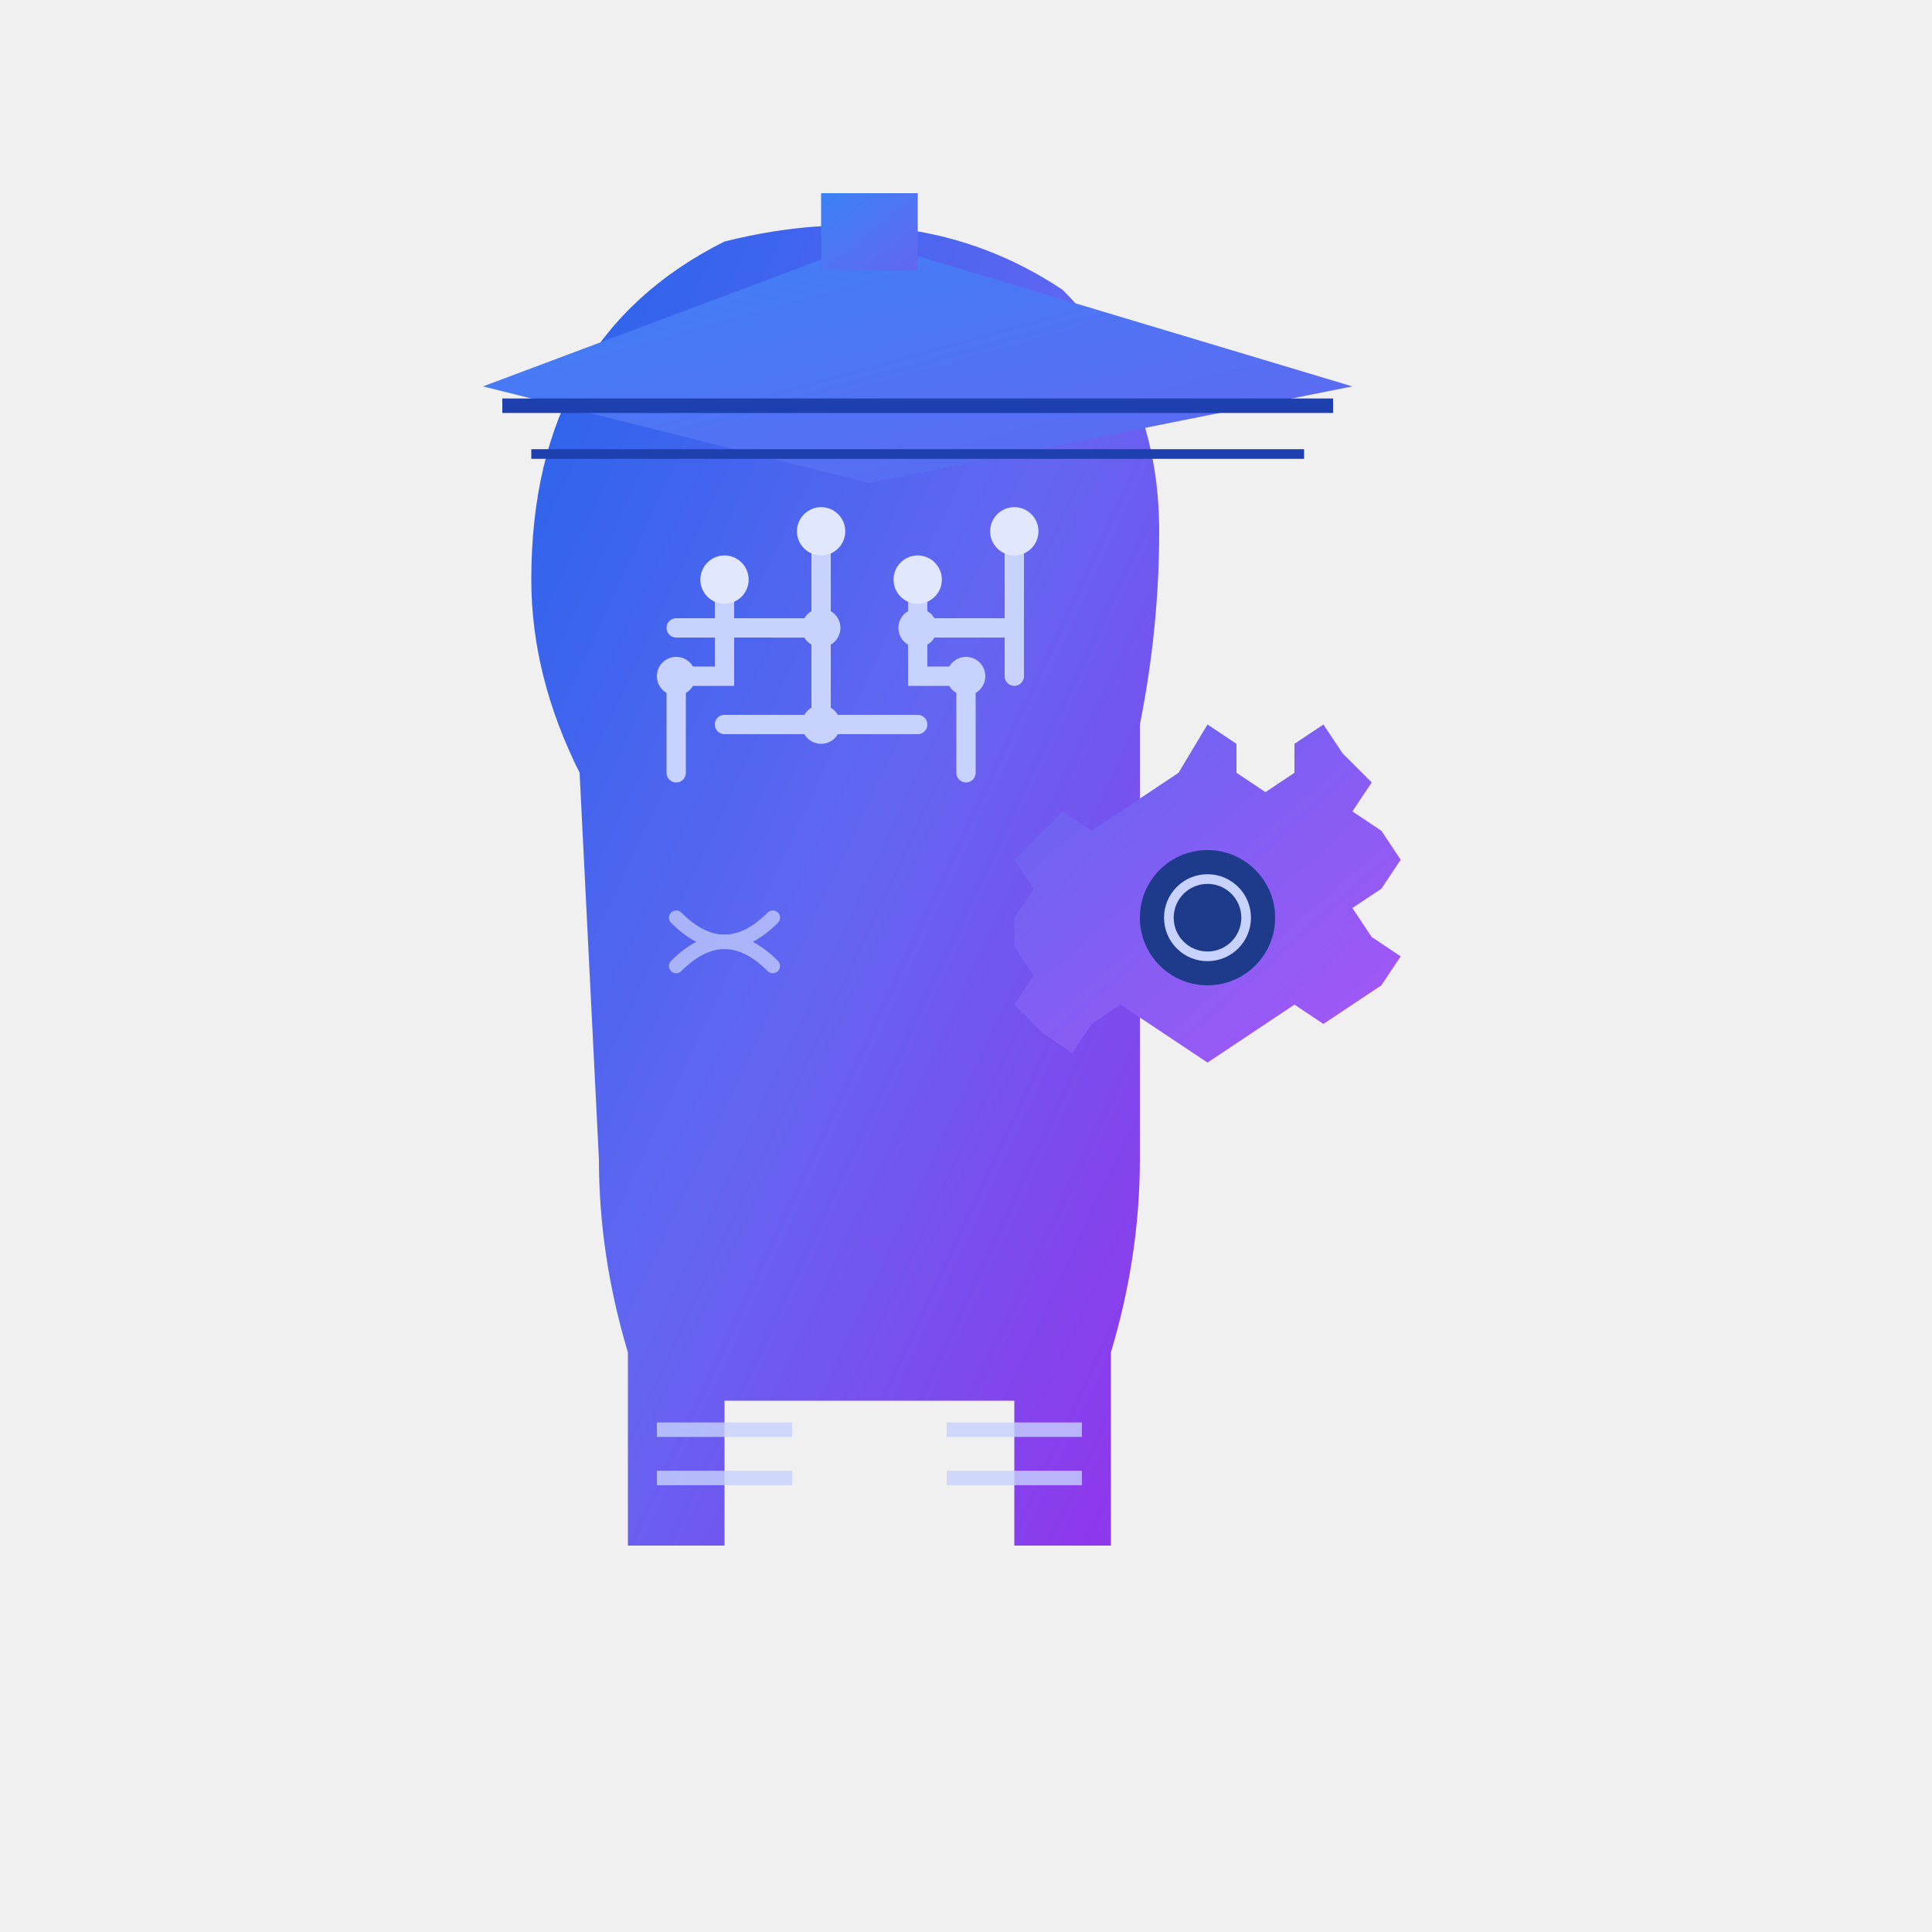
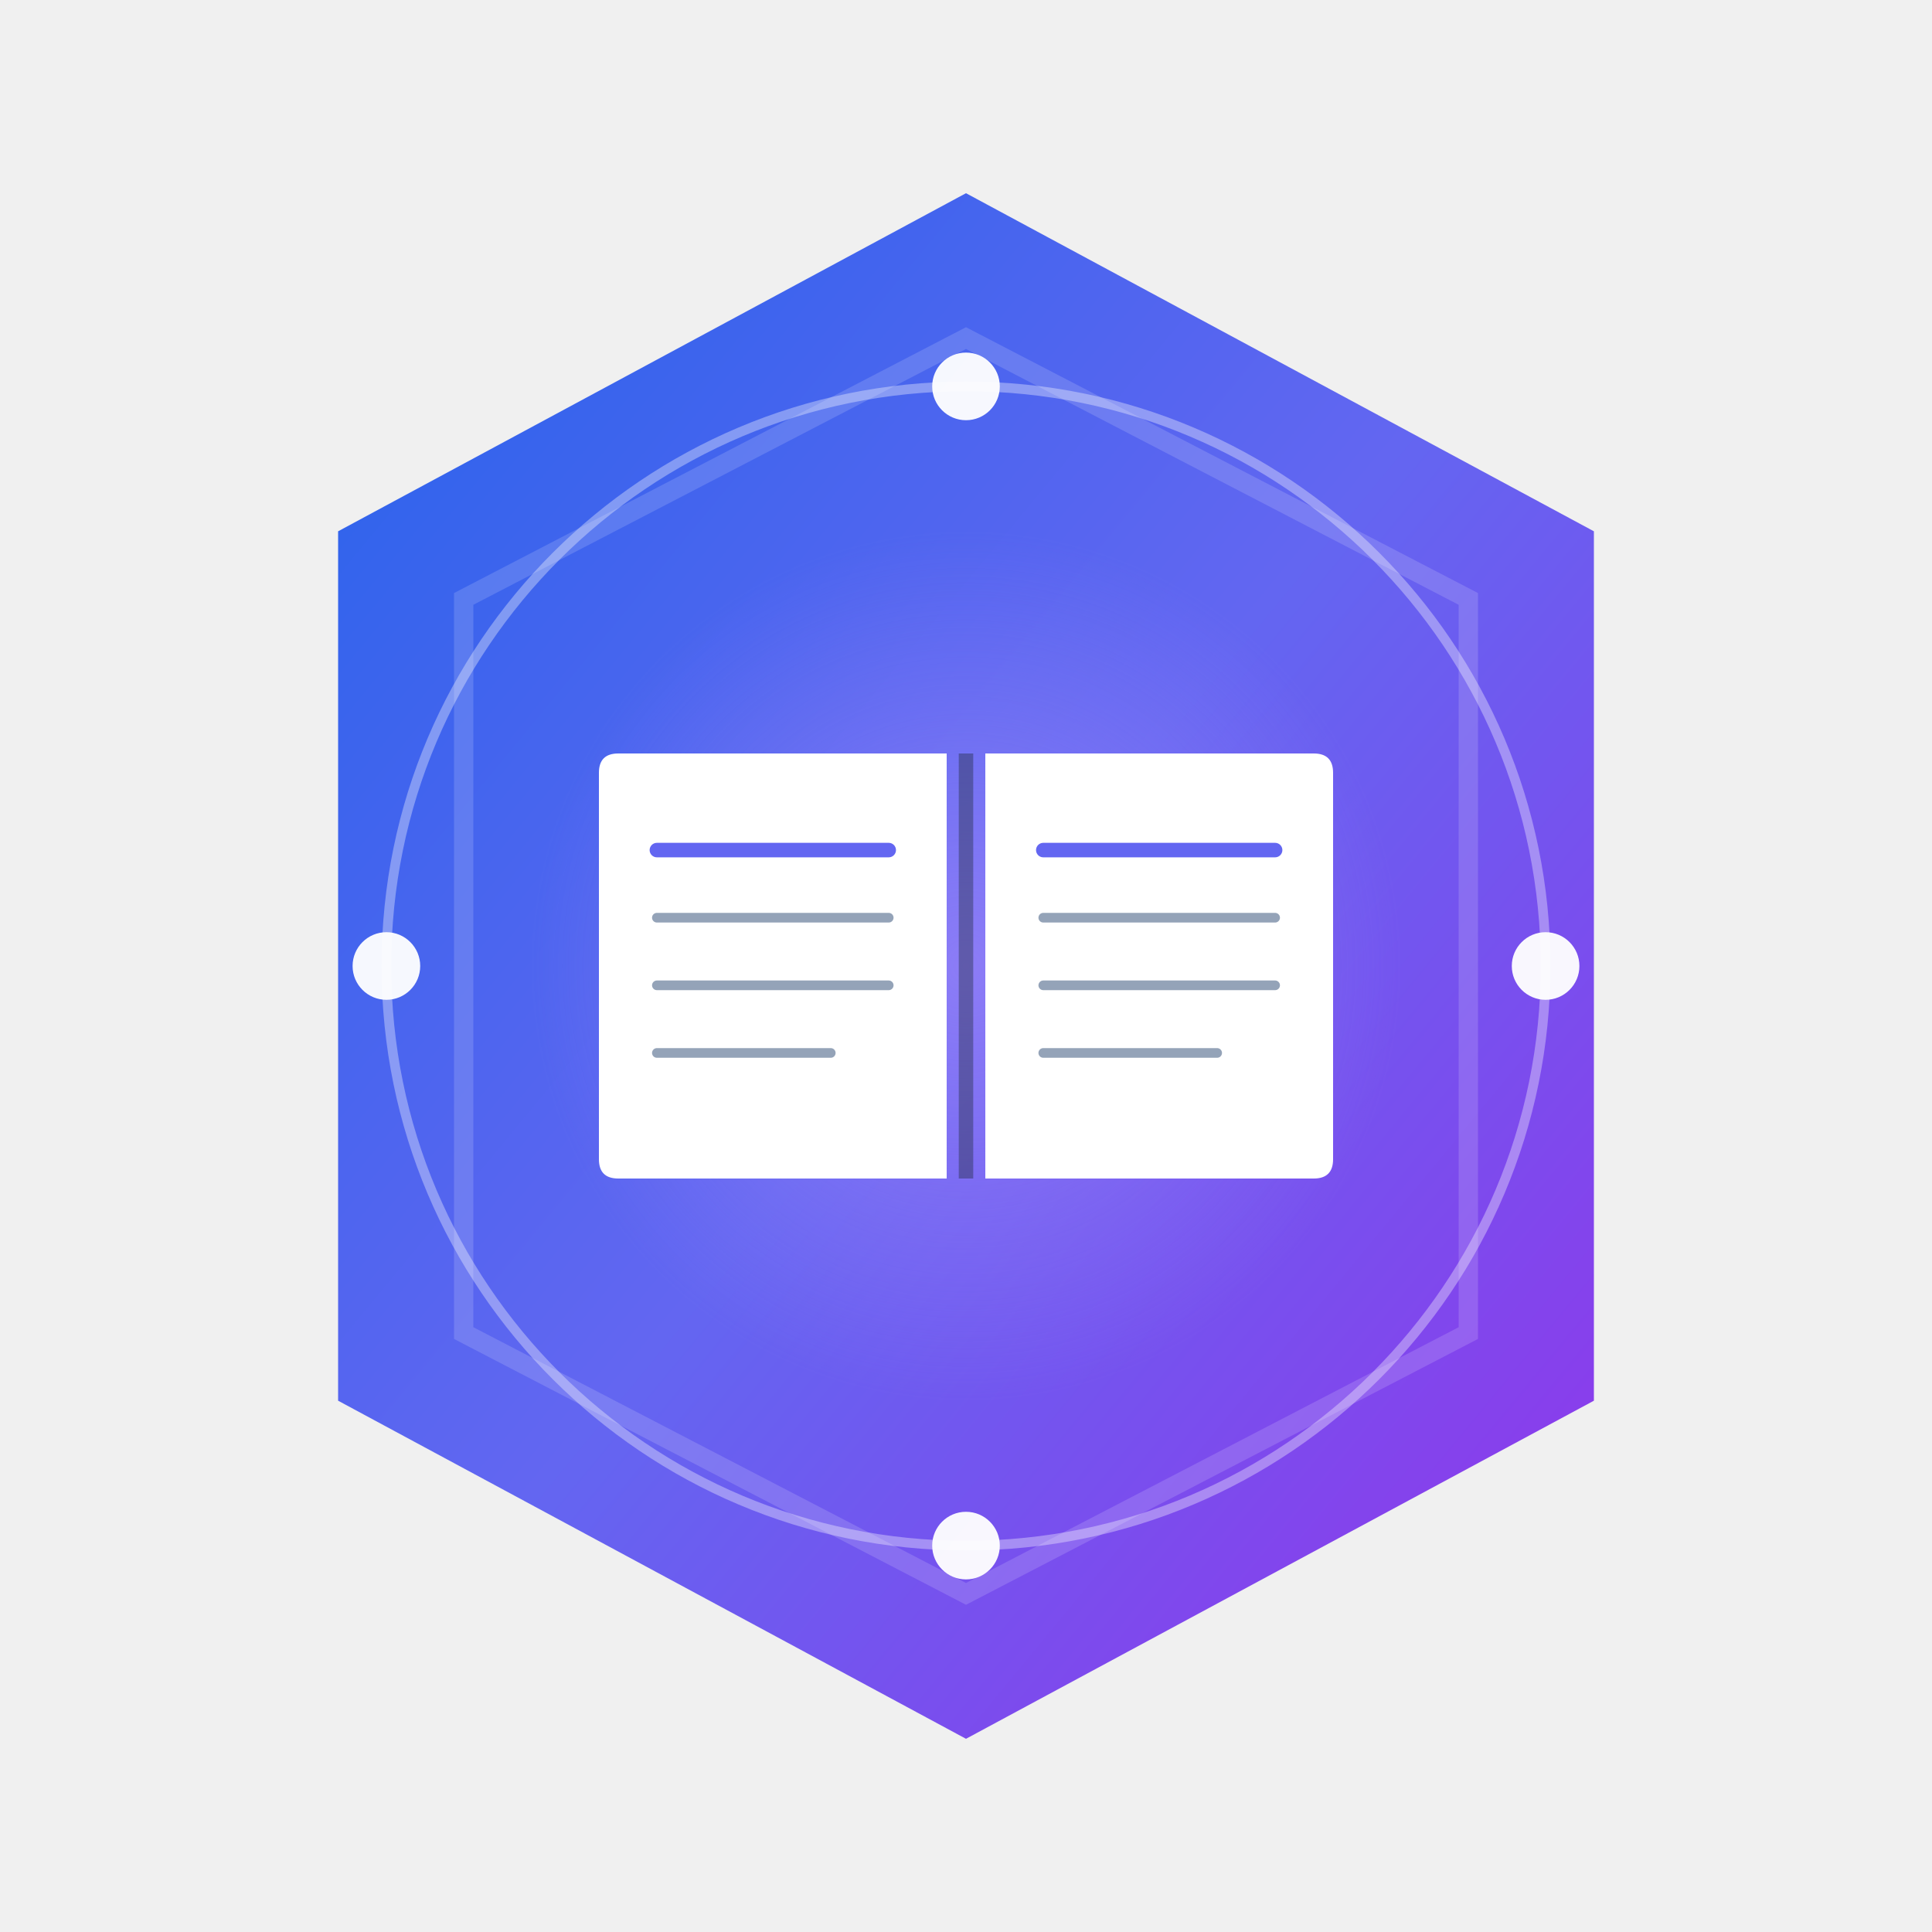
<svg xmlns="http://www.w3.org/2000/svg" width="200" height="200" viewBox="0 0 200 200">
  <defs>
-     <linearGradient id="headGradient" x1="0%" y1="0%" x2="100%" y2="100%">
+     <linearGradient id="coreGradient" x1="0%" y1="0%" x2="100%" y2="100%">
      <stop offset="0%" style="stop-color:#2563eb;stop-opacity:1" />
      <stop offset="50%" style="stop-color:#6366f1;stop-opacity:1" />
      <stop offset="100%" style="stop-color:#9333ea;stop-opacity:1" />
    </linearGradient>
-     <linearGradient id="capGradient" x1="0%" y1="0%" x2="100%" y2="100%">
+     <linearGradient id="bookGradient" x1="0%" y1="0%" x2="100%" y2="100%">
      <stop offset="0%" style="stop-color:#3b82f6;stop-opacity:1" />
-       <stop offset="100%" style="stop-color:#6366f1;stop-opacity:1" />
+       <stop offset="100%" style="stop-color:#8b5cf6;stop-opacity:1" />
    </linearGradient>
-     <linearGradient id="gearGradient" x1="0%" y1="0%" x2="100%" y2="100%">
-       <stop offset="0%" style="stop-color:#6366f1;stop-opacity:1" />
-       <stop offset="100%" style="stop-color:#a855f7;stop-opacity:1" />
-     </linearGradient>
+     <radialGradient id="glowGradient" cx="50%" cy="50%" r="50%">
+       <stop offset="0%" style="stop-color:#a78bfa;stop-opacity:0.6" />
+       <stop offset="100%" style="stop-color:#a78bfa;stop-opacity:0" />
+     </radialGradient>
  </defs>
-   <path d="M 60 80 Q 55 70 55 60 Q 55 35 75 25 Q 95 20 110 30 Q 120 40 120 55 Q 120 65 118 75 L 118 120 Q 118 130 115 140 L 115 160 L 105 160 L 105 145 L 75 145 L 75 160 L 65 160 L 65 140 Q 62 130 62 120 Z" fill="url(#headGradient)" />
-   <g>
-     <path d="M 50 40 L 90 25 L 140 40 L 90 50 Z" fill="url(#capGradient)" />
-     <rect x="85" y="20" width="10" height="8" fill="url(#capGradient)" />
-     <line x1="52" y1="42" x2="138" y2="42" stroke="#1e40af" stroke-width="1.5" />
-     <line x1="55" y1="47" x2="135" y2="47" stroke="#1e40af" stroke-width="1" />
+   <path d="M 100 20 L 165 55 L 165 145 L 100 180 L 35 145 L 35 55 Z" fill="url(#coreGradient)" stroke="none" />
+   <path d="M 100 35 L 152 62 L 152 138 L 100 165 L 48 138 L 48 62 Z" fill="none" stroke="#ffffff" stroke-opacity="0.15" stroke-width="2" />
+   <circle cx="100" cy="100" r="45" fill="url(#glowGradient)" />
+   <g transform="translate(100, 100)">
+     <path d="M 0 -22 L 0 22" stroke="#1e293b" stroke-width="1.5" stroke-opacity="0.4" />
+     <path d="M -38 -20 Q -38 -22 -36 -22 L -2 -22 L -2 22 L -36 22 Q -38 22 -38 20 Z" fill="#ffffff" />
+     <path d="M 38 -20 Q 38 -22 36 -22 L 2 -22 L 2 22 L 36 22 Q 38 22 38 20 Z" fill="#ffffff" />
+     <line x1="-32" y1="-12" x2="-8" y2="-12" stroke="#6366f1" stroke-width="1.5" stroke-linecap="round" />
+     <line x1="-32" y1="-5" x2="-8" y2="-5" stroke="#94a3b8" stroke-width="1" stroke-linecap="round" />
+     <line x1="-32" y1="2" x2="-8" y2="2" stroke="#94a3b8" stroke-width="1" stroke-linecap="round" />
+     <line x1="-32" y1="9" x2="-14" y2="9" stroke="#94a3b8" stroke-width="1" stroke-linecap="round" />
+     <line x1="8" y1="-12" x2="32" y2="-12" stroke="#6366f1" stroke-width="1.5" stroke-linecap="round" />
+     <line x1="8" y1="-5" x2="32" y2="-5" stroke="#94a3b8" stroke-width="1" stroke-linecap="round" />
+     <line x1="8" y1="2" x2="32" y2="2" stroke="#94a3b8" stroke-width="1" stroke-linecap="round" />
+     <line x1="8" y1="9" x2="26" y2="9" stroke="#94a3b8" stroke-width="1" stroke-linecap="round" />
  </g>
-   <g stroke="#c7d2fe" stroke-width="2" fill="none">
-     <path d="M 75 60 L 75 70 L 70 70 L 70 80" stroke-linecap="round" />
-     <path d="M 85 55 L 85 75" stroke-linecap="round" />
-     <path d="M 95 60 L 95 70 L 100 70 L 100 80" stroke-linecap="round" />
-     <path d="M 105 55 L 105 70" stroke-linecap="round" />
-     <path d="M 70 65 L 85 65" stroke-linecap="round" />
-     <path d="M 95 65 L 105 65" stroke-linecap="round" />
-     <path d="M 75 75 L 95 75" stroke-linecap="round" />
+   <g fill="#ffffff" opacity="0.95">
+     <circle cx="100" cy="40" r="3.5" />
+     <circle cx="160" cy="100" r="3.5" />
+     <circle cx="100" cy="160" r="3.5" />
+     <circle cx="40" cy="100" r="3.5" />
  </g>
-   <circle cx="75" cy="60" r="2.5" fill="#e0e7ff" />
-   <circle cx="85" cy="55" r="2.5" fill="#e0e7ff" />
-   <circle cx="95" cy="60" r="2.5" fill="#e0e7ff" />
-   <circle cx="105" cy="55" r="2.5" fill="#e0e7ff" />
-   <circle cx="70" cy="70" r="2" fill="#c7d2fe" />
-   <circle cx="85" cy="65" r="2" fill="#c7d2fe" />
-   <circle cx="95" cy="65" r="2" fill="#c7d2fe" />
-   <circle cx="100" cy="70" r="2" fill="#c7d2fe" />
-   <circle cx="85" cy="75" r="2" fill="#c7d2fe" />
-   <g transform="translate(125, 95)">
-     <path d="M 0,-20 L 3,-18 L 3,-15 L 6,-13 L 9,-15 L 9,-18 L 12,-20 L 14,-17 L 17,-14 L 15,-11 L 18,-9 L 20,-6 L 18,-3 L 15,-1 L 17,2 L 20,4 L 18,7 L 15,9 L 12,11 L 9,9 L 6,11 L 3,13 L 0,15 L -3,13 L -6,11 L -9,9 L -12,11 L -14,14 L -17,12 L -20,9 L -18,6 L -20,3 L -20,0 L -18,-3 L -20,-6 L -17,-9 L -15,-11 L -12,-9 L -9,-11 L -6,-13 L -3,-15 Z" fill="url(#gearGradient)" />
-     <circle cx="0" cy="0" r="7" fill="#1e3a8a" />
-     <circle cx="0" cy="0" r="4" fill="none" stroke="#c7d2fe" stroke-width="1" />
-   </g>
-   <g stroke="#c7d2fe" stroke-width="1.5" opacity="0.8">
-     <line x1="68" y1="148" x2="82" y2="148" />
-     <line x1="68" y1="153" x2="82" y2="153" />
-     <line x1="98" y1="148" x2="112" y2="148" />
-     <line x1="98" y1="153" x2="112" y2="153" />
-   </g>
-   <g stroke="#e0e7ff" stroke-width="1.5" fill="none" opacity="0.6">
-     <path d="M 70 95 Q 75 100 80 95" stroke-linecap="round" />
-     <path d="M 70 100 Q 75 95 80 100" stroke-linecap="round" />
+   <g stroke="#ffffff" stroke-width="1" fill="none" opacity="0.35">
+     <ellipse cx="100" cy="100" rx="60" ry="60" />
  </g>
</svg>
